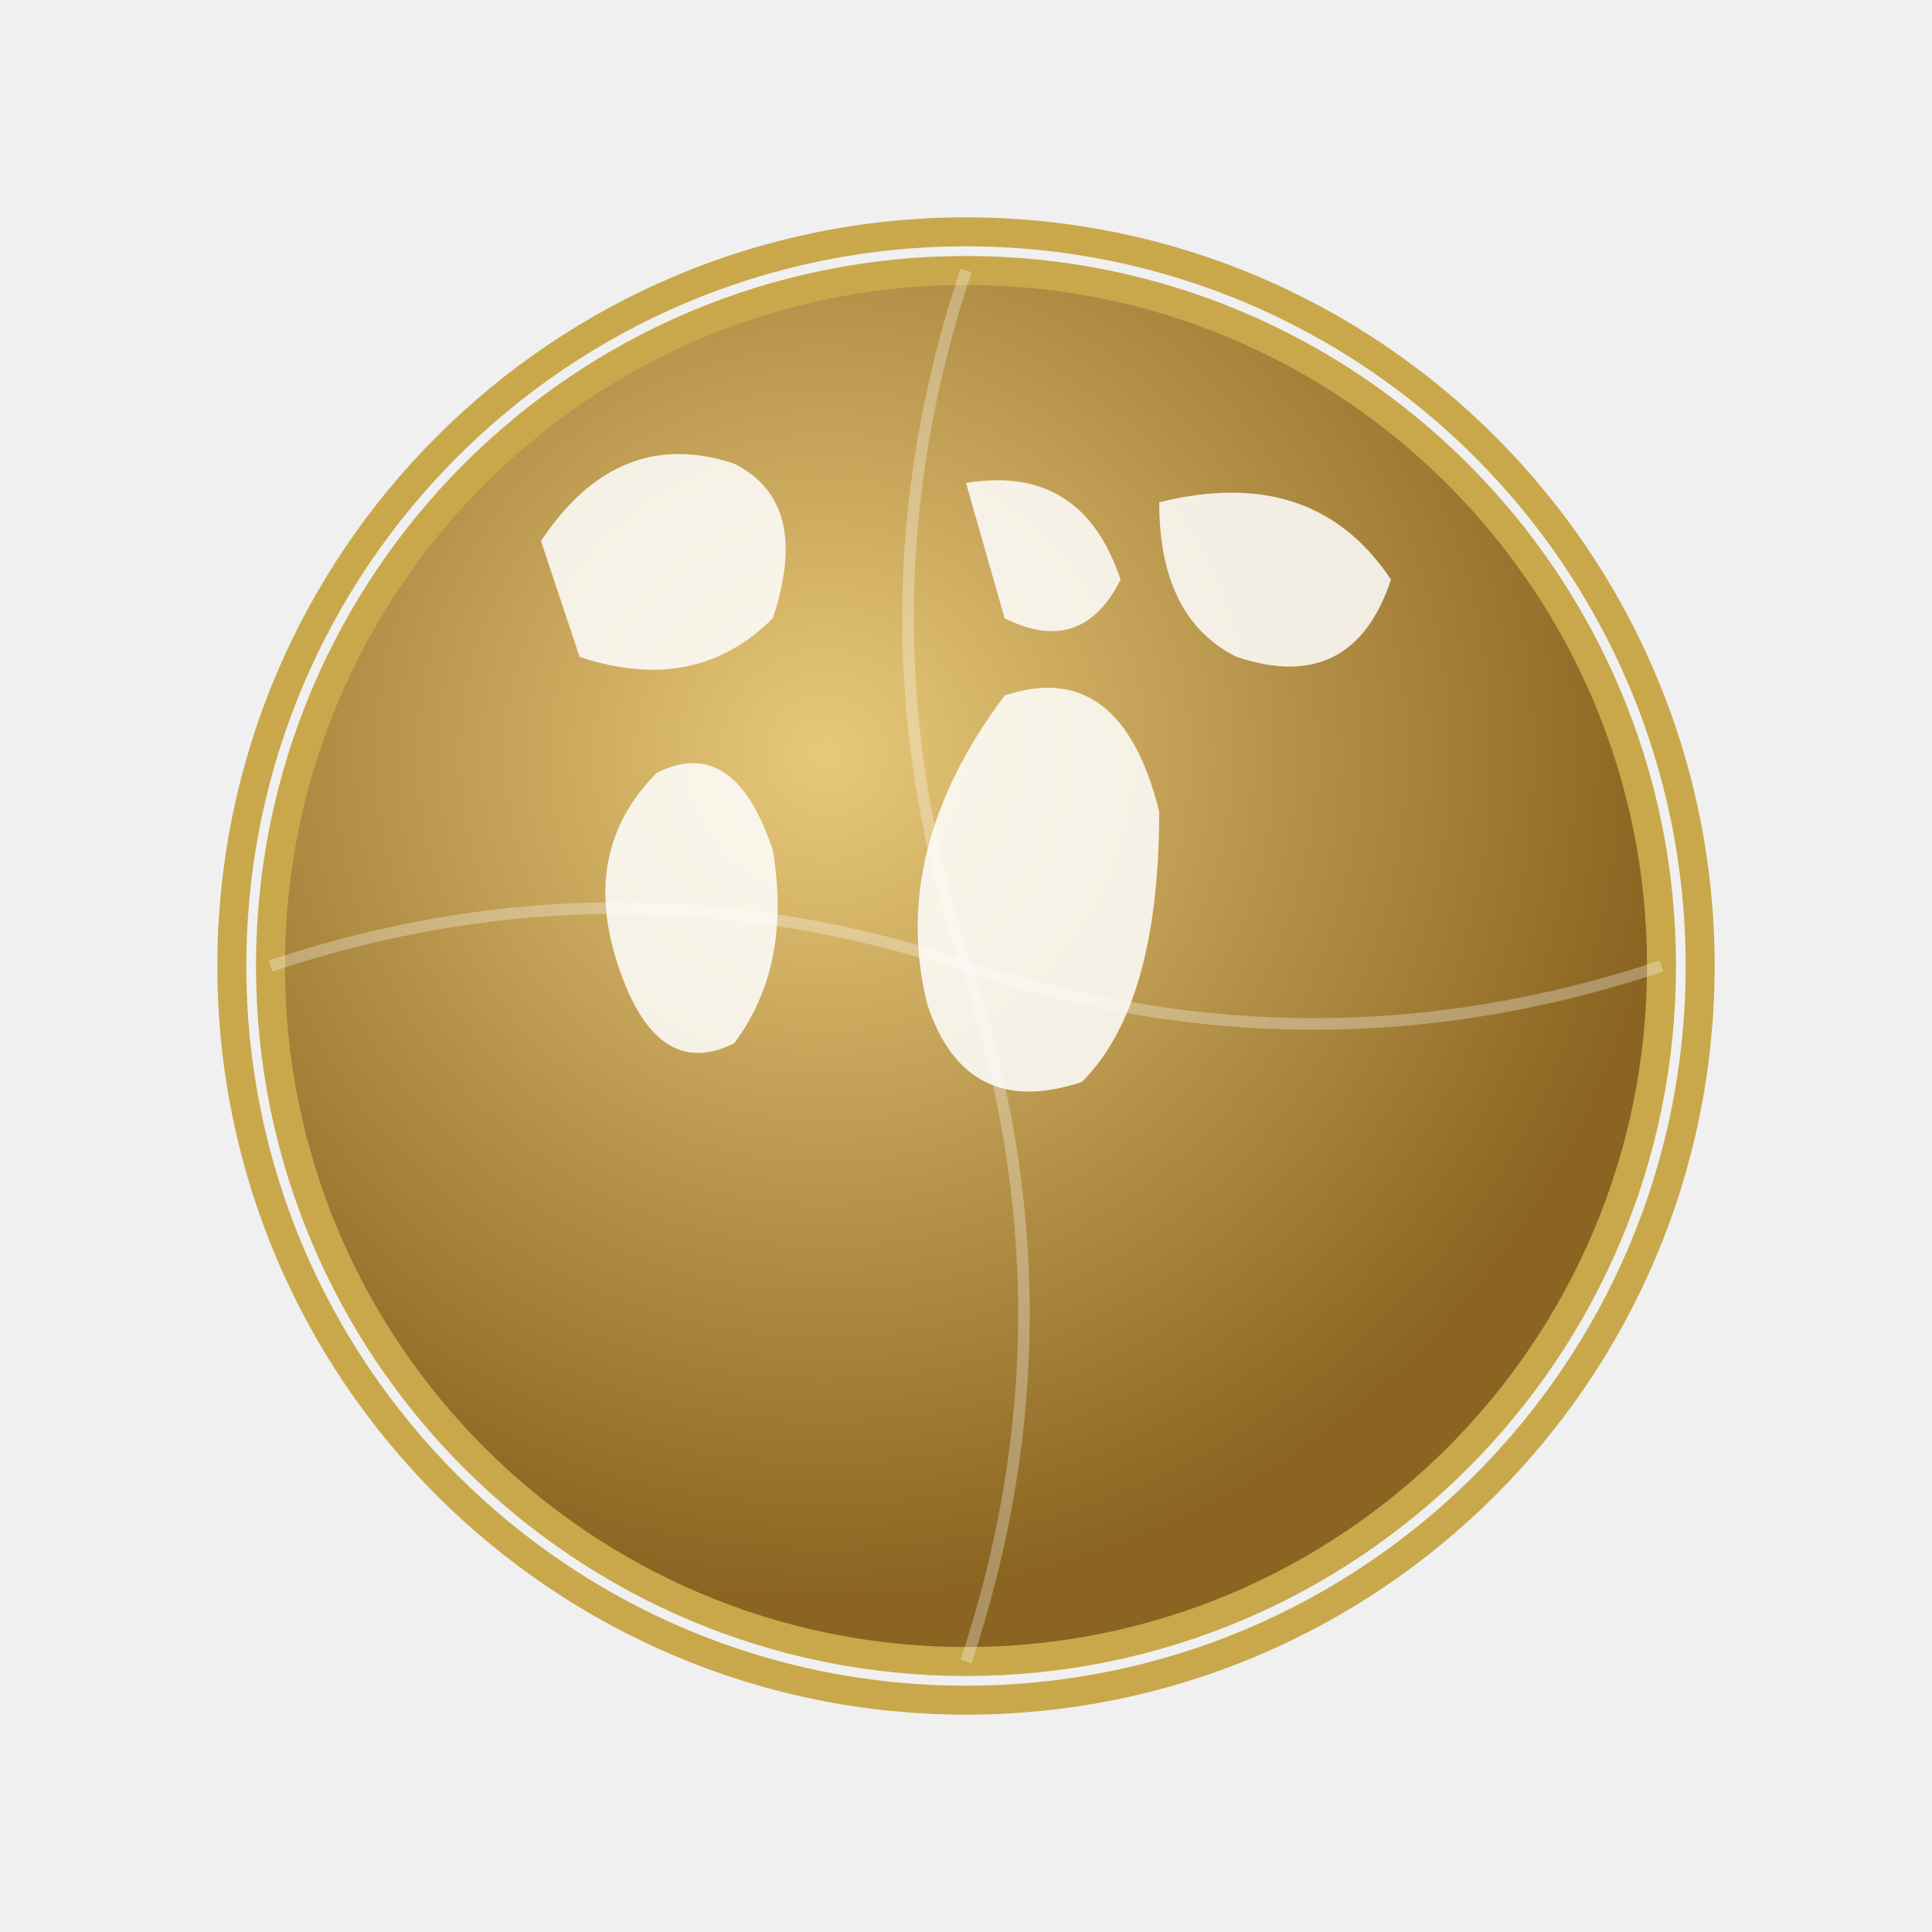
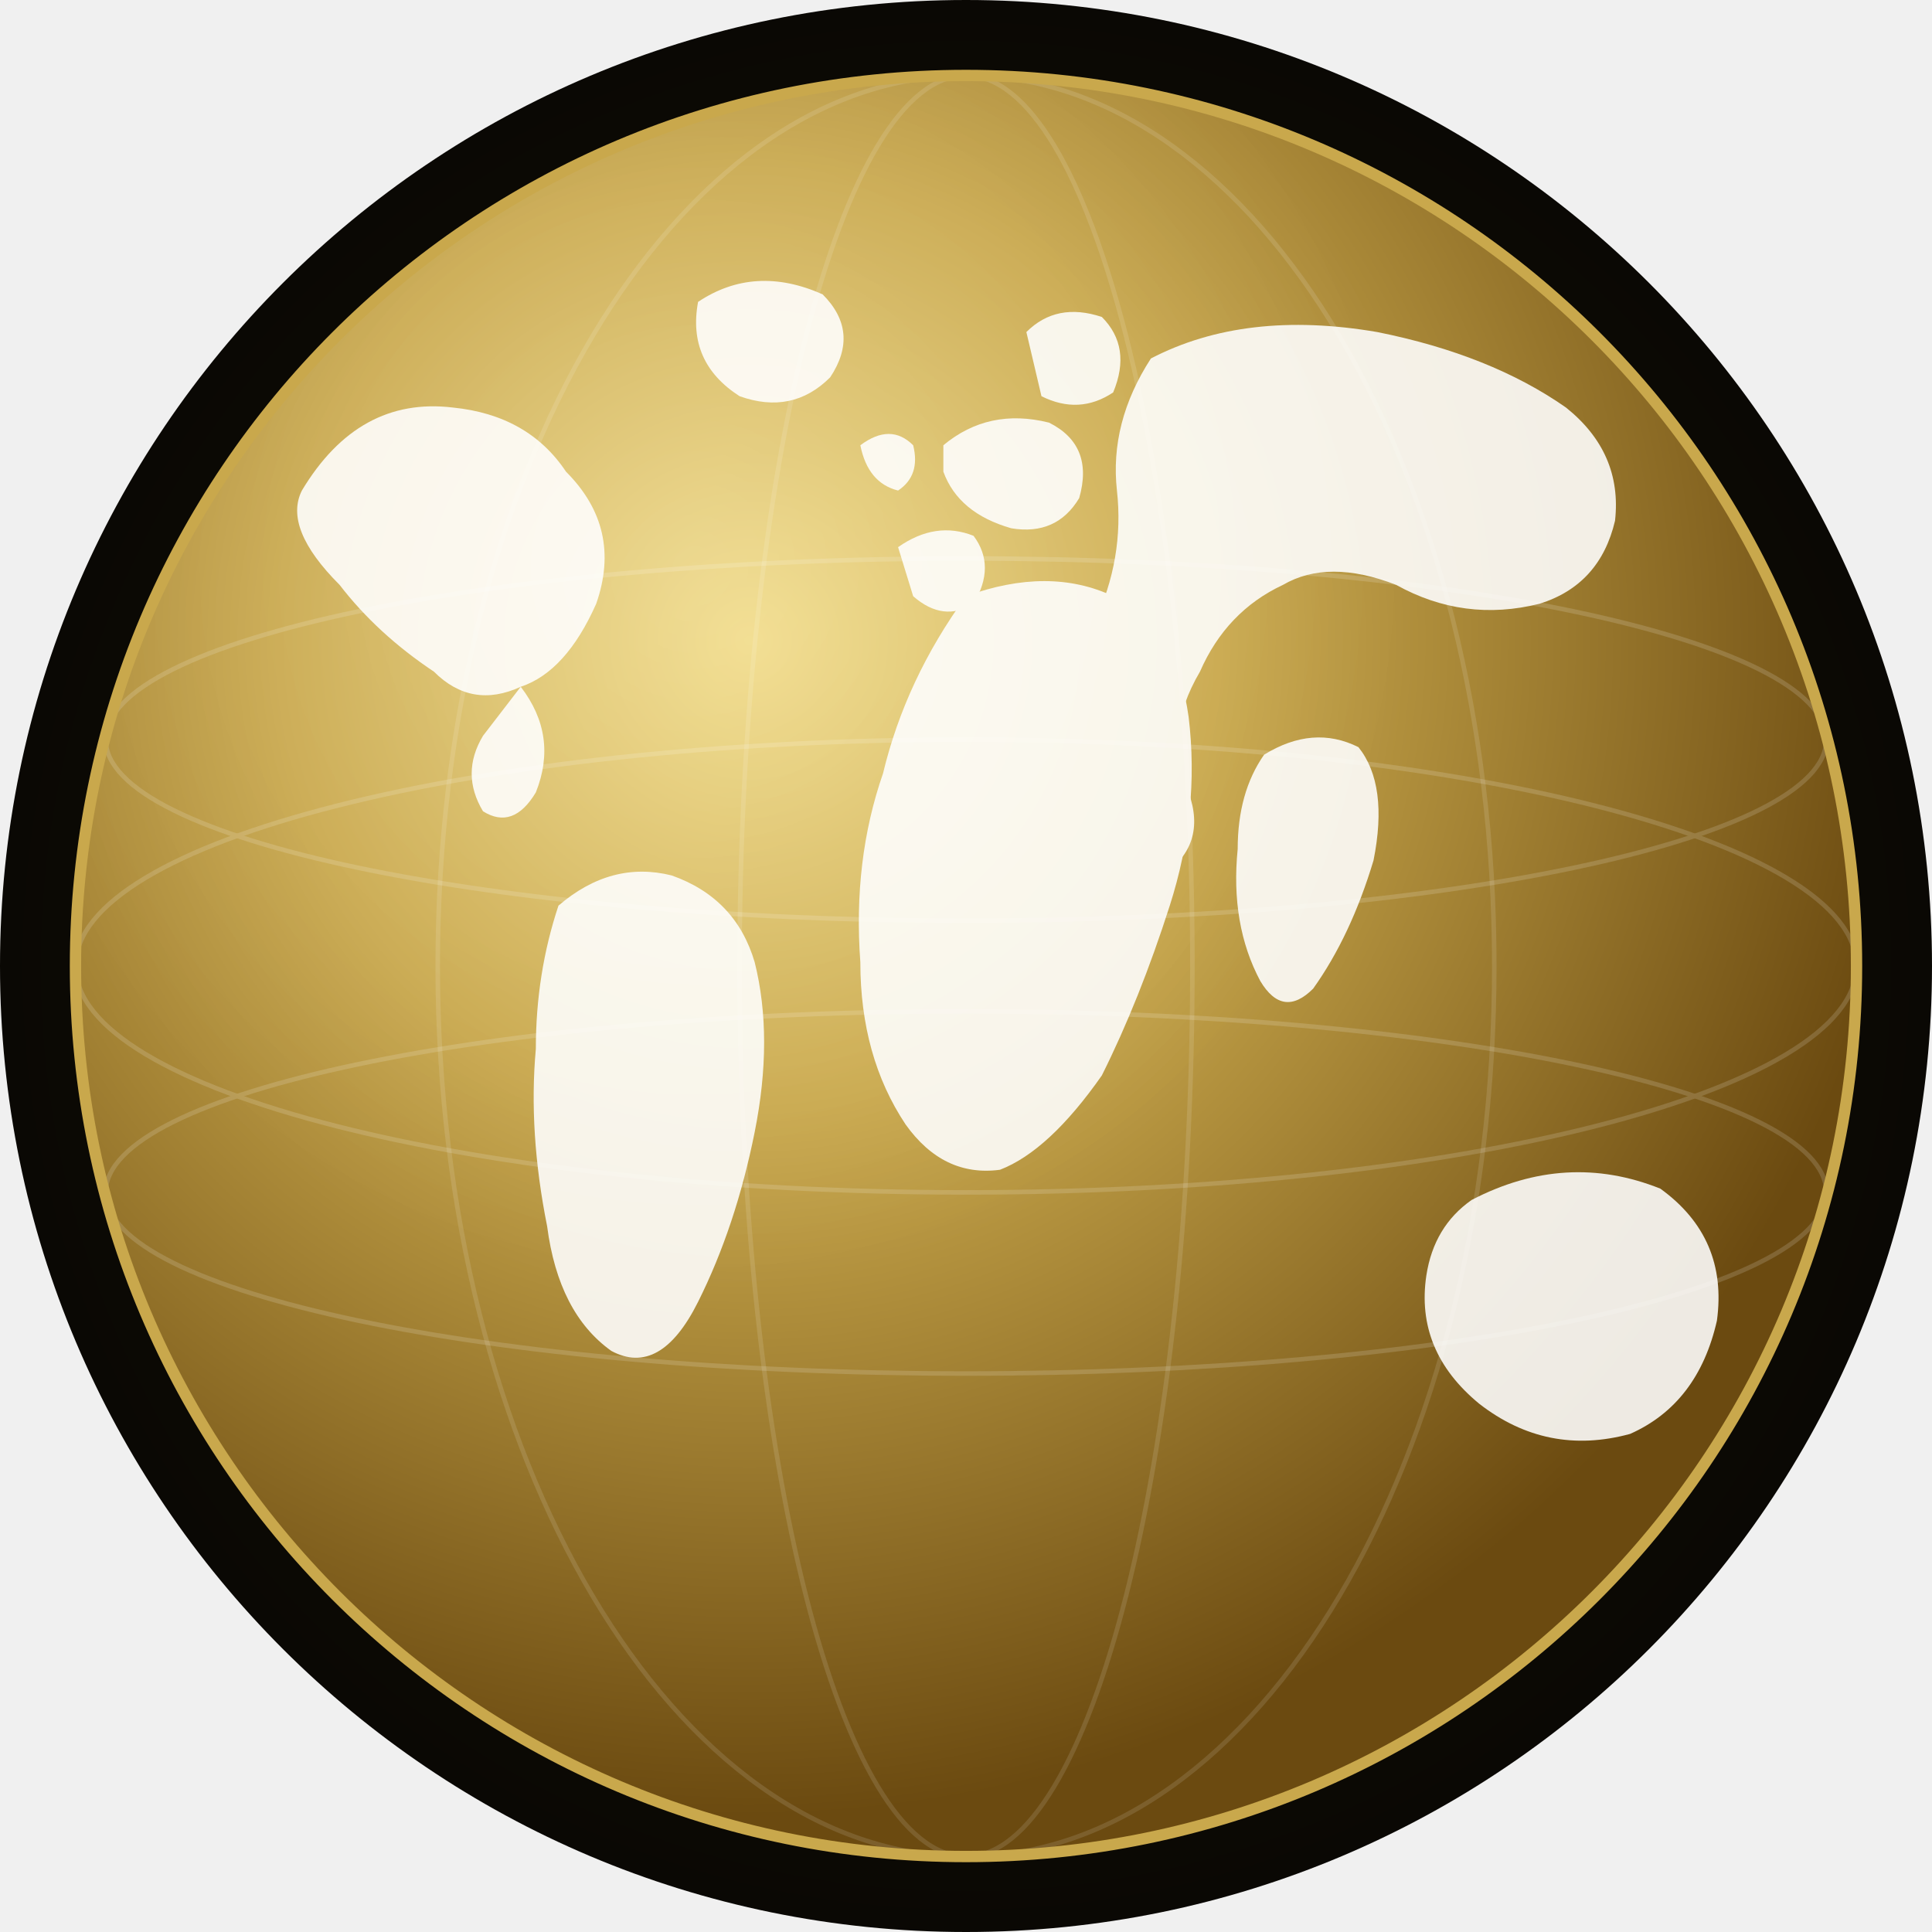
- <svg xmlns="http://www.w3.org/2000/svg" viewBox="0 0 100 100">
+ <svg xmlns="http://www.w3.org/2000/svg" viewBox="0 0 512 512">
  <defs>
-     <radialGradient id="globe" cx="40%" cy="35%" r="60%">
-       <stop offset="0%" stop-color="#e8c97a" />
-       <stop offset="100%" stop-color="#8a6420" />
+     <radialGradient id="globeGrad" cx="38%" cy="32%" r="65%">
+       <stop offset="0%" stop-color="#f0d980" />
+       <stop offset="40%" stop-color="#c9a84c" />
+       <stop offset="100%" stop-color="#6b4a10" />
    </radialGradient>
+     <radialGradient id="bgGrad" cx="50%" cy="50%" r="50%">
+       <stop offset="0%" stop-color="#1a1208" />
+       <stop offset="100%" stop-color="#0a0804" />
+     </radialGradient>
+     <radialGradient id="sheen" cx="35%" cy="28%" r="40%">
+       <stop offset="0%" stop-color="white" stop-opacity="0.18" />
+       <stop offset="100%" stop-color="white" stop-opacity="0" />
+     </radialGradient>
+     <clipPath id="globeClip">
+       <circle cx="256" cy="256" r="236" />
+     </clipPath>
    <style>
-       .pulse1 {
-         animation: pulse 2.4s ease-out infinite;
-         transform-origin: 50px 50px;
+       @keyframes pulse {
+         0%   { r: 242px; opacity: 0.7; }
+         100% { r: 340px; opacity: 0; }
      }
-       .pulse2 {
-         animation: pulse 2.4s ease-out infinite 0.8s;
-         transform-origin: 50px 50px;
-       }
-       .pulse3 {
-         animation: pulse 2.4s ease-out infinite 1.6s;
-         transform-origin: 50px 50px;
-       }
-       @keyframes pulse {
-         0%   { r: 38; opacity: 0.7; }
-         100% { r: 60; opacity: 0; }
-       }
+       .p1 { animation: pulse 2.6s ease-out infinite 0s; }
+       .p2 { animation: pulse 2.6s ease-out infinite 0.86s; }
+       .p3 { animation: pulse 2.6s ease-out infinite 1.72s; }
    </style>
  </defs>
-   <circle class="pulse1" cx="50" cy="50" r="38" fill="none" stroke="#c9a84c" stroke-width="1.5" />
-   <circle class="pulse2" cx="50" cy="50" r="38" fill="none" stroke="#c9a84c" stroke-width="1.2" />
-   <circle class="pulse3" cx="50" cy="50" r="38" fill="none" stroke="#c9a84c" stroke-width="0.9" />
-   <circle cx="50" cy="50" r="36" fill="url(#globe)" />
-   <circle cx="50" cy="50" r="36" fill="none" stroke="#c9a84c" stroke-width="1.5" />
-   <path d="M28 28 Q32 22 38 24 Q42 26 40 32 Q36 36 30 34 Z" fill="white" opacity="0.85" />
-   <path d="M34 40 Q38 38 40 44 Q41 50 38 54 Q34 56 32 50 Q30 44 34 40 Z" fill="white" opacity="0.85" />
-   <path d="M50 25 Q56 24 58 30 Q56 34 52 32 Z" fill="white" opacity="0.85" />
-   <path d="M52 36 Q58 34 60 42 Q60 52 56 56 Q50 58 48 52 Q46 44 52 36 Z" fill="white" opacity="0.85" />
-   <path d="M60 26 Q68 24 72 30 Q70 36 64 34 Q60 32 60 26 Z" fill="white" opacity="0.85" />
-   <path d="M14 50 Q32 44 50 50 Q68 56 86 50" fill="none" stroke="white" stroke-width="0.6" opacity="0.3" />
-   <path d="M50 14 Q44 32 50 50 Q56 68 50 86" fill="none" stroke="white" stroke-width="0.6" opacity="0.3" />
+   <circle class="p1" cx="256" cy="256" r="242" fill="none" stroke="#c9a84c" stroke-width="3" />
+   <circle class="p2" cx="256" cy="256" r="242" fill="none" stroke="#c9a84c" stroke-width="2.5" />
+   <circle class="p3" cx="256" cy="256" r="242" fill="none" stroke="#c9a84c" stroke-width="2" />
+   <circle cx="256" cy="256" r="256" fill="url(#bgGrad)" />
+   <circle cx="256" cy="256" r="236" fill="url(#globeGrad)" />
+   <g clip-path="url(#globeClip)" fill="white" opacity="0.88">
+     <path d="M80 130 Q95 105 120 108 Q140 110 150 125 Q165 140 158 160 Q150 178 138 182 Q125 188 115 178 Q100 168 90 155 Q75 140 80 130 Z" />
+     <path d="M138 182 Q148 195 142 210 Q136 220 128 215 Q122 205 128 195 Z" />
+     <path d="M185 80 Q200 70 218 78 Q228 88 220 100 Q210 110 196 105 Q182 96 185 80 Z" />
+     <path d="M148 240 Q162 228 178 232 Q195 238 200 255 Q205 275 200 300 Q195 325 185 345 Q175 365 162 358 Q148 348 145 325 Q140 300 142 278 Q142 258 148 240 Z" />
+     <path d="M250 118 Q262 108 278 112 Q290 118 286 132 Q280 142 268 140 Q254 136 250 125 Z" />
+     <path d="M238 145 Q248 138 258 142 Q264 150 258 160 Q250 165 242 158 Z" />
+     <path d="M272 88 Q280 80 292 84 Q300 92 295 104 Q286 110 276 105 Z" />
+     <path d="M228 118 Q236 112 242 118 Q244 126 238 130 Q230 128 228 118 Z" />
+     <path d="M256 158 Q278 150 295 158 Q312 168 315 190 Q318 215 310 240 Q302 265 292 285 Q278 305 265 310 Q250 312 240 298 Q228 280 228 255 Q226 228 234 205 Q240 180 256 158 Z" />
+     <path d="M305 95 Q330 82 365 88 Q395 94 415 108 Q430 120 428 138 Q424 155 408 160 Q388 165 370 155 Q352 148 340 155 Q325 162 318 178 Q308 195 315 210 Q320 224 308 232 Q295 238 285 228 Q275 215 278 198 Q280 180 290 165 Q298 148 296 130 Q294 112 305 95 Z" />
+     <path d="M335 200 Q348 192 360 198 Q368 208 364 228 Q358 248 348 262 Q340 270 334 260 Q326 245 328 225 Q328 210 335 200 Z" />
+     <path d="M390 318 Q415 305 440 315 Q458 328 455 350 Q450 372 432 380 Q410 386 392 372 Q375 358 378 338 Q380 325 390 318 Z" />
+   </g>
+   <g clip-path="url(#globeClip)" fill="none" stroke="white" stroke-width="1.2" opacity="0.15">
+     <ellipse cx="256" cy="256" rx="236" ry="60" />
+     <ellipse cx="256" cy="196" rx="228" ry="48" />
+     <ellipse cx="256" cy="316" rx="228" ry="48" />
+   </g>
+   <g clip-path="url(#globeClip)" fill="none" stroke="white" stroke-width="1.2" opacity="0.12">
+     <ellipse cx="256" cy="256" rx="60" ry="236" />
+     <ellipse cx="256" cy="256" rx="140" ry="236" />
+   </g>
+   <circle cx="256" cy="256" r="236" fill="url(#sheen)" />
+   <circle cx="256" cy="256" r="236" fill="none" stroke="#c9a84c" stroke-width="3" />
</svg>
